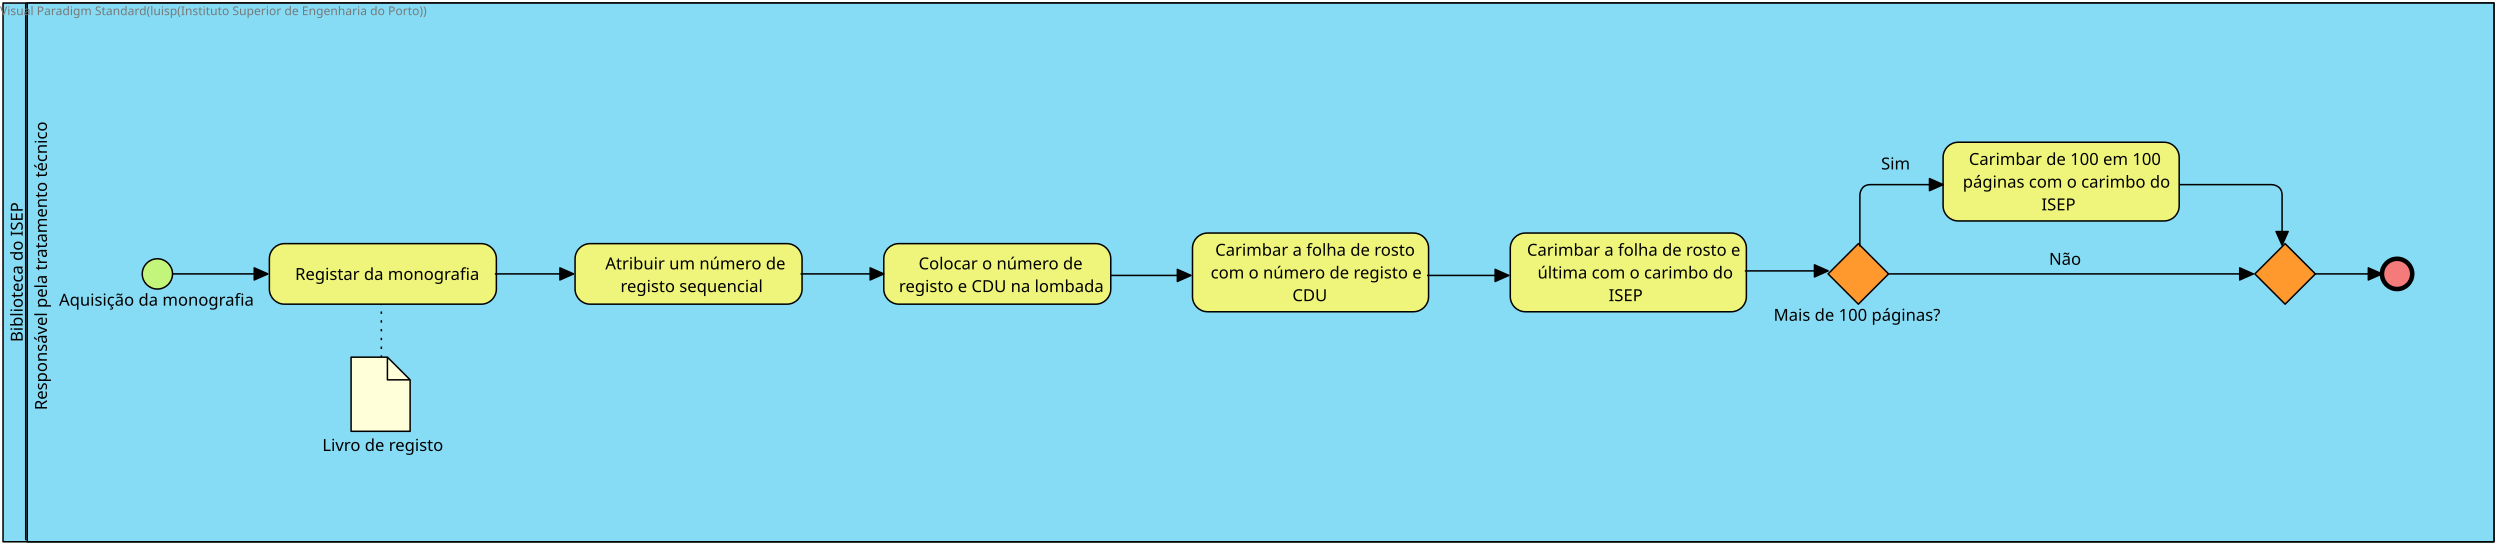
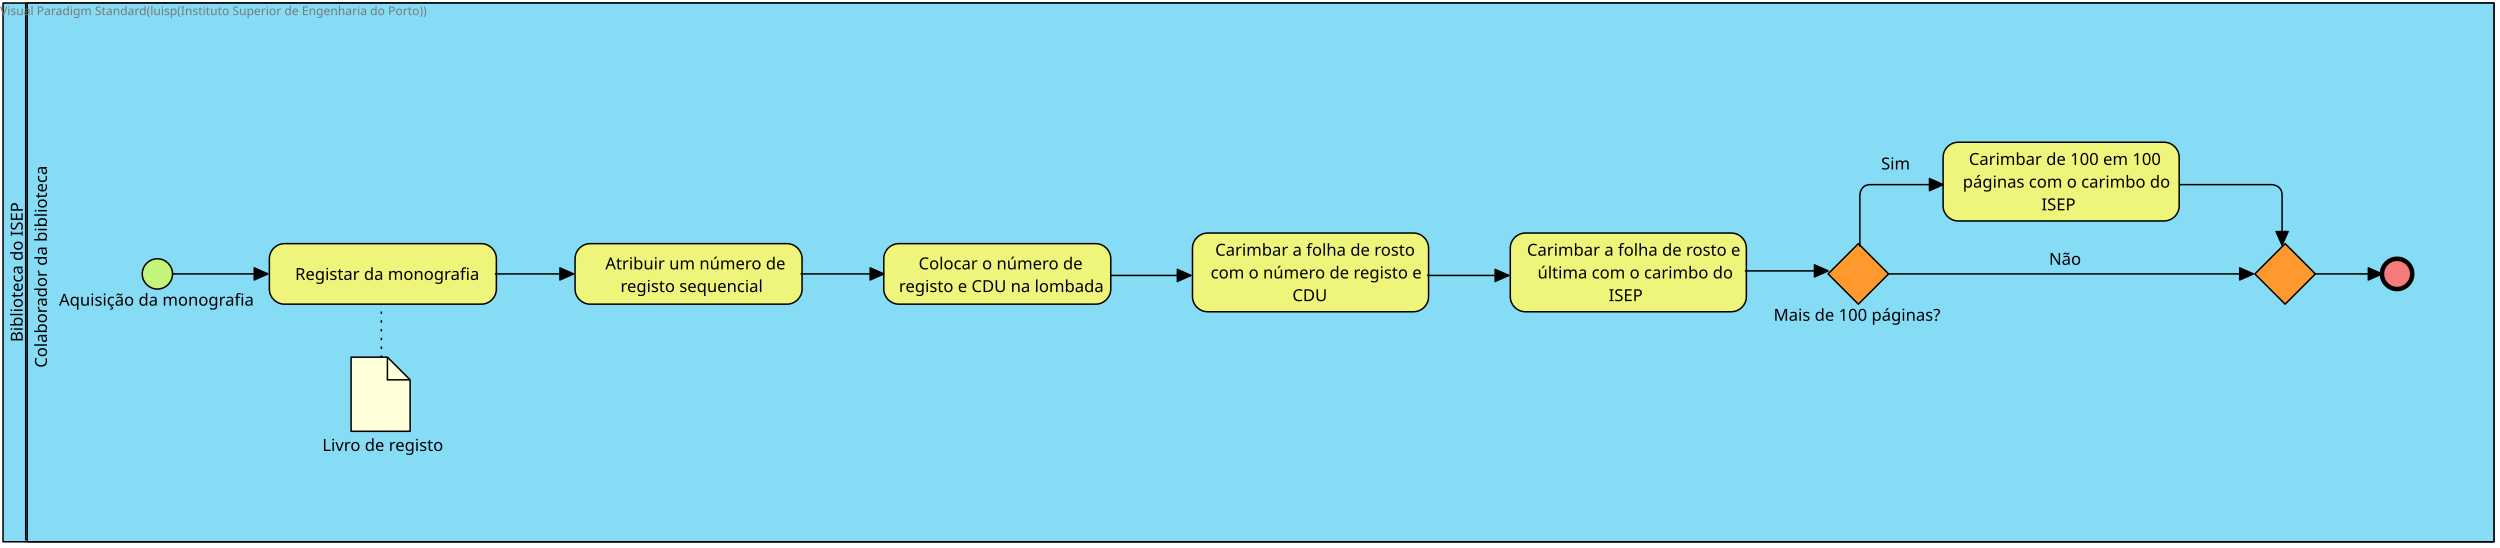
<svg xmlns="http://www.w3.org/2000/svg" fill-opacity="0" color-rendering="auto" color-interpolation="auto" text-rendering="auto" stroke="rgb(0,0,0)" stroke-linecap="square" width="1652" stroke-miterlimit="10" shape-rendering="auto" stroke-opacity="0" fill="rgb(0,0,0)" stroke-dasharray="none" font-weight="normal" stroke-width="1" height="362" font-family="'Dialog'" font-style="normal" stroke-linejoin="miter" font-size="12px" stroke-dashoffset="0" image-rendering="auto">
  <defs id="genericDefs" />
  <g>
    <defs id="defs1">
      <clipPath clipPathUnits="userSpaceOnUse" id="clipPath1">
        <path d="M-7 -7 L1657 -7 L1657 367 L-7 367 L-7 -7 Z" />
      </clipPath>
      <clipPath clipPathUnits="userSpaceOnUse" id="clipPath2">
        <path d="M0 0 L0 356 L7 356 L7 0 Z" />
      </clipPath>
      <clipPath clipPathUnits="userSpaceOnUse" id="clipPath3">
        <path d="M0 0 L0 7 L1646 7 L1646 0 Z" />
      </clipPath>
      <clipPath clipPathUnits="userSpaceOnUse" id="clipPath4">
        <path d="M0 0 L0 356 L16 356 L16 0 Z" />
      </clipPath>
      <clipPath clipPathUnits="userSpaceOnUse" id="clipPath5">
        <path d="M356 0 L0 0 L0 16 L356 16 Z" />
      </clipPath>
      <clipPath clipPathUnits="userSpaceOnUse" id="clipPath6">
        <path d="M-7 -7 L1641 -7 L1641 367 L-7 367 L-7 -7 Z" />
      </clipPath>
      <clipPath clipPathUnits="userSpaceOnUse" id="clipPath7">
        <path d="M-7 -7 L31 -7 L31 31 L-7 31 L-7 -7 Z" />
      </clipPath>
      <clipPath clipPathUnits="userSpaceOnUse" id="clipPath8">
        <path d="M-7 -12 L51 -12 L51 61 L-7 61 L-7 -12 Z" />
      </clipPath>
      <clipPath clipPathUnits="userSpaceOnUse" id="clipPath9">
        <path d="M-7 -27 L161 -27 L161 51 L-7 51 L-7 -27 Z" />
      </clipPath>
      <clipPath clipPathUnits="userSpaceOnUse" id="clipPath10">
        <path d="M0 0 L0 40 L150 40 L150 0 Z" />
      </clipPath>
      <clipPath clipPathUnits="userSpaceOnUse" id="clipPath11">
        <path d="M-7 -27 L167 -27 L167 63 L-7 63 L-7 -27 Z" />
      </clipPath>
      <clipPath clipPathUnits="userSpaceOnUse" id="clipPath12">
        <path d="M0 0 L0 52 L156 52 L156 0 Z" />
      </clipPath>
      <clipPath clipPathUnits="userSpaceOnUse" id="clipPath13">
        <path d="M-7 -7 L51 -7 L51 51 L-7 51 L-7 -7 Z" />
      </clipPath>
      <clipPath clipPathUnits="userSpaceOnUse" id="clipPath14">
        <path d="M-9 -9 L33 -9 L33 33 L-9 33 L-9 -9 Z" />
      </clipPath>
      <clipPath clipPathUnits="userSpaceOnUse" id="clipPath15">
        <path d="M-144 -16 L288 -16 L288 32 L-144 32 L-144 -16 Z" />
      </clipPath>
      <clipPath clipPathUnits="userSpaceOnUse" id="clipPath16">
        <path d="M-96 -14 L192 -14 L192 28 L-96 28 L-96 -14 Z" />
      </clipPath>
      <clipPath clipPathUnits="userSpaceOnUse" id="clipPath17">
        <path d="M-128 -16 L256 -16 L256 32 L-128 32 L-128 -16 Z" />
      </clipPath>
      <clipPath clipPathUnits="userSpaceOnUse" id="clipPath18">
        <path d="M0 0 L174 0 L174 128 L0 128 L0 0 Z" />
      </clipPath>
      <clipPath clipPathUnits="userSpaceOnUse" id="clipPath19">
        <path d="M0 0 L0 128 L174 128 L174 0 Z" />
      </clipPath>
      <clipPath clipPathUnits="userSpaceOnUse" id="clipPath20">
        <path d="M0 0 L196 0 L196 168 L0 168 L0 0 Z" />
      </clipPath>
      <clipPath clipPathUnits="userSpaceOnUse" id="clipPath21">
        <path d="M0 0 L0 103 L7 103 L7 121 L0 121 L0 168 L196 168 L196 0 Z" />
      </clipPath>
      <clipPath clipPathUnits="userSpaceOnUse" id="clipPath22">
        <path d="M0 0 L184 0 L184 170 L0 170 L0 0 Z" />
      </clipPath>
      <clipPath clipPathUnits="userSpaceOnUse" id="clipPath23">
        <path d="M106 40 L106 58 L66 58 L66 40 ZM0 0 L0 141 L123 141 L123 157 L0 157 L0 170 L184 170 L184 121 L178 121 L178 103 L184 103 L184 0 Z" />
      </clipPath>
      <clipPath clipPathUnits="userSpaceOnUse" id="clipPath24">
        <path d="M0 0 L184 0 L184 128 L0 128 L0 0 Z" />
      </clipPath>
      <clipPath clipPathUnits="userSpaceOnUse" id="clipPath25">
        <path d="M0 0 L0 128 L184 128 L184 99 L72 99 L72 83 L184 83 L184 0 Z" />
      </clipPath>
      <clipPath clipPathUnits="userSpaceOnUse" id="clipPath26">
        <path d="M0 0 L182 0 L182 128 L0 128 L0 0 Z" />
      </clipPath>
      <clipPath clipPathUnits="userSpaceOnUse" id="clipPath27">
        <path d="M0 0 L0 128 L182 128 L182 0 Z" />
      </clipPath>
      <clipPath clipPathUnits="userSpaceOnUse" id="clipPath28">
        <path d="M0 0 L0 128 L184 128 L184 0 Z" />
      </clipPath>
      <clipPath clipPathUnits="userSpaceOnUse" id="clipPath29">
        <path d="M0 0 L192 0 L192 128 L0 128 L0 0 Z" />
      </clipPath>
      <clipPath clipPathUnits="userSpaceOnUse" id="clipPath30">
        <path d="M0 0 L0 72 L120 72 L120 88 L0 88 L0 128 L192 128 L192 0 Z" />
      </clipPath>
      <clipPath clipPathUnits="userSpaceOnUse" id="clipPath31">
        <path d="M0 0 L372 0 L372 128 L0 128 L0 0 Z" />
      </clipPath>
      <clipPath clipPathUnits="userSpaceOnUse" id="clipPath32">
        <path d="M201 44 L201 62 L161 62 L161 44 ZM0 0 L0 82 L106 82 L106 98 L0 98 L0 128 L372 128 L372 0 Z" />
      </clipPath>
      <clipPath clipPathUnits="userSpaceOnUse" id="clipPath33">
        <path d="M0 0 L128 0 L128 164 L0 164 L0 0 Z" />
      </clipPath>
      <clipPath clipPathUnits="userSpaceOnUse" id="clipPath34">
        <path d="M111 148 L111 162 L15 162 L15 148 ZM0 0 L0 164 L128 164 L128 0 Z" />
      </clipPath>
      <clipPath clipPathUnits="userSpaceOnUse" id="clipPath35">
        <path d="M-40 -18 L80 -18 L80 36 L-40 36 L-40 -18 Z" />
      </clipPath>
    </defs>
    <g fill="white" text-rendering="geometricPrecision" fill-opacity="1" stroke-opacity="1" stroke="white">
      <rect x="0" width="1652" height="362" y="0" stroke="none" />
    </g>
    <g font-size="11px" transform="translate(2,2)" fill-opacity="1" fill="rgb(135,220,245)" text-rendering="geometricPrecision" image-rendering="optimizeQuality" font-family="sans-serif" stroke="rgb(135,220,245)" stroke-opacity="1">
      <rect x="0" width="1646" height="356" y="0" clip-path="url(#clipPath1)" stroke="none" />
    </g>
    <g stroke-linecap="butt" font-size="11px" transform="translate(2,2)" fill-opacity="1" fill="black" text-rendering="geometricPrecision" image-rendering="optimizeQuality" font-family="sans-serif" stroke-linejoin="round" stroke="black" stroke-opacity="1" stroke-miterlimit="0">
      <rect fill="none" x="0" width="1646" height="356" y="0" clip-path="url(#clipPath1)" />
      <line y2="355" fill="none" x1="15" clip-path="url(#clipPath1)" x2="15" y1="0" />
    </g>
    <g font-size="11px" transform="translate(180,180) rotate(-90) translate(-178,-178)" fill-opacity="1" fill="black" text-rendering="geometricPrecision" image-rendering="optimizeQuality" font-family="sans-serif" stroke="black" stroke-opacity="1">
      <text x="132" xml:space="preserve" y="13" clip-path="url(#clipPath5)" stroke="none">Biblioteca do ISEP</text>
    </g>
    <g font-size="11px" transform="translate(18,2)" fill-opacity="1" fill="rgb(135,220,245)" text-rendering="geometricPrecision" image-rendering="optimizeQuality" font-family="sans-serif" stroke="rgb(135,220,245)" stroke-opacity="1">
      <rect x="0" width="1630" height="356" y="0" clip-path="url(#clipPath6)" stroke="none" />
    </g>
    <g stroke-linecap="butt" font-size="11px" transform="translate(18,2)" fill-opacity="1" fill="black" text-rendering="geometricPrecision" image-rendering="optimizeQuality" font-family="sans-serif" stroke-linejoin="round" stroke="black" stroke-opacity="1" stroke-miterlimit="0">
      <rect fill="none" x="0" width="1630" height="356" y="0" clip-path="url(#clipPath6)" />
    </g>
    <g font-size="11px" transform="translate(196,180) rotate(-90) translate(-178,-178)" fill-opacity="1" fill="black" text-rendering="geometricPrecision" image-rendering="optimizeQuality" font-family="sans-serif" stroke="black" stroke-opacity="1">
-       <text x="87" xml:space="preserve" y="13" clip-path="url(#clipPath5)" stroke="none">Responsável pela tratamento técnico</text>
+       <text x="115" xml:space="preserve" y="13" clip-path="url(#clipPath5)" stroke="none">Colaborador da biblioteca</text>
    </g>
    <g font-size="11px" transform="translate(94,171)" fill-opacity="1" fill="rgb(195,245,122)" text-rendering="geometricPrecision" image-rendering="optimizeQuality" font-family="sans-serif" stroke="rgb(195,245,122)" stroke-opacity="1">
      <circle r="10" clip-path="url(#clipPath7)" cx="10" cy="10" stroke="none" />
    </g>
    <g stroke-linecap="butt" font-size="11px" transform="translate(94,171)" fill-opacity="1" fill="black" text-rendering="geometricPrecision" image-rendering="optimizeQuality" font-family="sans-serif" stroke-linejoin="round" stroke="black" stroke-opacity="1" stroke-miterlimit="0">
      <circle fill="none" r="10" clip-path="url(#clipPath7)" cx="10" cy="10" />
    </g>
    <g font-size="11px" transform="translate(232,236)" fill-opacity="1" fill="rgb(255,255,217)" text-rendering="geometricPrecision" image-rendering="optimizeQuality" font-family="sans-serif" stroke="rgb(255,255,217)" stroke-opacity="1">
      <polygon points=" 0 0 24 0 39 15 24 15 24 0 39 15 39 49 0 49" stroke="none" clip-path="url(#clipPath8)" />
    </g>
    <g stroke-linecap="butt" font-size="11px" transform="translate(232,236)" fill-opacity="1" fill="black" text-rendering="geometricPrecision" image-rendering="optimizeQuality" font-family="sans-serif" stroke-linejoin="round" stroke="black" stroke-opacity="1" stroke-miterlimit="0">
      <polygon fill="none" points=" 0 0 24 0 39 15 24 15 24 0 39 15 39 49 0 49" clip-path="url(#clipPath8)" />
    </g>
    <g font-size="11px" transform="translate(178,161)" fill-opacity="1" fill="rgb(238,245,122)" text-rendering="geometricPrecision" image-rendering="optimizeQuality" font-family="sans-serif" stroke="rgb(238,245,122)" stroke-opacity="1">
      <rect x="0" y="0" clip-path="url(#clipPath9)" width="150" rx="10" ry="10" height="40" stroke="none" />
    </g>
    <g stroke-linecap="butt" font-size="11px" transform="translate(178,161)" fill-opacity="1" fill="black" text-rendering="geometricPrecision" image-rendering="optimizeQuality" font-family="sans-serif" stroke-linejoin="round" stroke="black" stroke-opacity="1" stroke-miterlimit="0">
      <rect x="0" y="0" clip-path="url(#clipPath9)" fill="none" width="150" rx="10" ry="10" height="40" />
    </g>
    <g font-size="11px" transform="translate(178,161)" fill-opacity="1" fill="black" text-rendering="geometricPrecision" image-rendering="optimizeQuality" font-family="sans-serif" stroke="black" stroke-opacity="1">
      <text x="17" xml:space="preserve" y="24" clip-path="url(#clipPath10)" stroke="none">Registar da monografia</text>
    </g>
    <g font-size="11px" transform="translate(380,161)" fill-opacity="1" fill="rgb(238,245,122)" text-rendering="geometricPrecision" image-rendering="optimizeQuality" font-family="sans-serif" stroke="rgb(238,245,122)" stroke-opacity="1">
      <rect x="0" y="0" clip-path="url(#clipPath9)" width="150" rx="10" ry="10" height="40" stroke="none" />
    </g>
    <g stroke-linecap="butt" font-size="11px" transform="translate(380,161)" fill-opacity="1" fill="black" text-rendering="geometricPrecision" image-rendering="optimizeQuality" font-family="sans-serif" stroke-linejoin="round" stroke="black" stroke-opacity="1" stroke-miterlimit="0">
      <rect x="0" y="0" clip-path="url(#clipPath9)" fill="none" width="150" rx="10" ry="10" height="40" />
    </g>
    <g font-size="11px" transform="translate(380,161)" fill-opacity="1" fill="black" text-rendering="geometricPrecision" image-rendering="optimizeQuality" font-family="sans-serif" stroke="black" stroke-opacity="1">
      <text x="20" xml:space="preserve" y="17" clip-path="url(#clipPath10)" stroke="none">Atribuir um número de</text>
      <text x="30" xml:space="preserve" y="32" clip-path="url(#clipPath10)" stroke="none">registo sequencial</text>
    </g>
    <g font-size="11px" transform="translate(584,161)" fill-opacity="1" fill="rgb(238,245,122)" text-rendering="geometricPrecision" image-rendering="optimizeQuality" font-family="sans-serif" stroke="rgb(238,245,122)" stroke-opacity="1">
      <rect x="0" y="0" clip-path="url(#clipPath9)" width="150" rx="10" ry="10" height="40" stroke="none" />
    </g>
    <g stroke-linecap="butt" font-size="11px" transform="translate(584,161)" fill-opacity="1" fill="black" text-rendering="geometricPrecision" image-rendering="optimizeQuality" font-family="sans-serif" stroke-linejoin="round" stroke="black" stroke-opacity="1" stroke-miterlimit="0">
      <rect x="0" y="0" clip-path="url(#clipPath9)" fill="none" width="150" rx="10" ry="10" height="40" />
    </g>
    <g font-size="11px" transform="translate(584,161)" fill-opacity="1" fill="black" text-rendering="geometricPrecision" image-rendering="optimizeQuality" font-family="sans-serif" stroke="black" stroke-opacity="1">
      <text x="23" xml:space="preserve" y="17" clip-path="url(#clipPath10)" stroke="none">Colocar o número de</text>
      <text x="10" xml:space="preserve" y="32" clip-path="url(#clipPath10)" stroke="none">registo e CDU na lombada</text>
    </g>
    <g font-size="11px" transform="translate(788,154)" fill-opacity="1" fill="rgb(238,245,122)" text-rendering="geometricPrecision" image-rendering="optimizeQuality" font-family="sans-serif" stroke="rgb(238,245,122)" stroke-opacity="1">
      <rect x="0" y="0" clip-path="url(#clipPath11)" width="156" rx="10" ry="10" height="52" stroke="none" />
    </g>
    <g stroke-linecap="butt" font-size="11px" transform="translate(788,154)" fill-opacity="1" fill="black" text-rendering="geometricPrecision" image-rendering="optimizeQuality" font-family="sans-serif" stroke-linejoin="round" stroke="black" stroke-opacity="1" stroke-miterlimit="0">
      <rect x="0" y="0" clip-path="url(#clipPath11)" fill="none" width="156" rx="10" ry="10" height="52" />
    </g>
    <g font-size="11px" transform="translate(788,154)" fill-opacity="1" fill="black" text-rendering="geometricPrecision" image-rendering="optimizeQuality" font-family="sans-serif" stroke="black" stroke-opacity="1">
      <text x="15" xml:space="preserve" y="15" clip-path="url(#clipPath12)" stroke="none">Carimbar a folha de rosto</text>
      <text x="12" xml:space="preserve" y="30" clip-path="url(#clipPath12)" stroke="none">com o número de registo e</text>
      <text x="66" xml:space="preserve" y="45" clip-path="url(#clipPath12)" stroke="none">CDU</text>
    </g>
    <g font-size="11px" transform="translate(998,154)" fill-opacity="1" fill="rgb(238,245,122)" text-rendering="geometricPrecision" image-rendering="optimizeQuality" font-family="sans-serif" stroke="rgb(238,245,122)" stroke-opacity="1">
      <rect x="0" y="0" clip-path="url(#clipPath11)" width="156" rx="10" ry="10" height="52" stroke="none" />
    </g>
    <g stroke-linecap="butt" font-size="11px" transform="translate(998,154)" fill-opacity="1" fill="black" text-rendering="geometricPrecision" image-rendering="optimizeQuality" font-family="sans-serif" stroke-linejoin="round" stroke="black" stroke-opacity="1" stroke-miterlimit="0">
      <rect x="0" y="0" clip-path="url(#clipPath11)" fill="none" width="156" rx="10" ry="10" height="52" />
    </g>
    <g font-size="11px" transform="translate(998,154)" fill-opacity="1" fill="black" text-rendering="geometricPrecision" image-rendering="optimizeQuality" font-family="sans-serif" stroke="black" stroke-opacity="1">
      <text x="11" xml:space="preserve" y="15" clip-path="url(#clipPath12)" stroke="none">Carimbar a folha de rosto e</text>
      <text x="18" xml:space="preserve" y="30" clip-path="url(#clipPath12)" stroke="none">última com o carimbo do</text>
      <text x="65" xml:space="preserve" y="45" clip-path="url(#clipPath12)" stroke="none">ISEP</text>
    </g>
    <g font-size="11px" transform="translate(1208,161)" fill-opacity="1" fill="rgb(255,153,46)" text-rendering="geometricPrecision" image-rendering="optimizeQuality" font-family="sans-serif" stroke="rgb(255,153,46)" stroke-opacity="1">
      <polygon points=" 20 0 40 20 20 40 0 20" stroke="none" clip-path="url(#clipPath13)" />
    </g>
    <g stroke-linecap="butt" font-size="11px" transform="translate(1208,161)" fill-opacity="1" fill="black" text-rendering="geometricPrecision" image-rendering="optimizeQuality" font-family="sans-serif" stroke-linejoin="round" stroke="black" stroke-opacity="1" stroke-miterlimit="0">
      <polygon fill="none" points=" 20 0 40 20 20 40 0 20" clip-path="url(#clipPath13)" />
    </g>
    <g font-size="11px" transform="translate(1284,94)" fill-opacity="1" fill="rgb(238,245,122)" text-rendering="geometricPrecision" image-rendering="optimizeQuality" font-family="sans-serif" stroke="rgb(238,245,122)" stroke-opacity="1">
      <rect x="0" y="0" clip-path="url(#clipPath11)" width="156" rx="10" ry="10" height="52" stroke="none" />
    </g>
    <g stroke-linecap="butt" font-size="11px" transform="translate(1284,94)" fill-opacity="1" fill="black" text-rendering="geometricPrecision" image-rendering="optimizeQuality" font-family="sans-serif" stroke-linejoin="round" stroke="black" stroke-opacity="1" stroke-miterlimit="0">
      <rect x="0" y="0" clip-path="url(#clipPath11)" fill="none" width="156" rx="10" ry="10" height="52" />
    </g>
    <g font-size="11px" transform="translate(1284,94)" fill-opacity="1" fill="black" text-rendering="geometricPrecision" image-rendering="optimizeQuality" font-family="sans-serif" stroke="black" stroke-opacity="1">
      <text x="17" xml:space="preserve" y="15" clip-path="url(#clipPath12)" stroke="none">Carimbar de 100 em 100</text>
      <text x="13" xml:space="preserve" y="30" clip-path="url(#clipPath12)" stroke="none">páginas com o carimbo do</text>
      <text x="65" xml:space="preserve" y="45" clip-path="url(#clipPath12)" stroke="none">ISEP</text>
    </g>
    <g font-size="11px" transform="translate(1490,161)" fill-opacity="1" fill="rgb(255,153,46)" text-rendering="geometricPrecision" image-rendering="optimizeQuality" font-family="sans-serif" stroke="rgb(255,153,46)" stroke-opacity="1">
      <polygon points=" 20 0 40 20 20 40 0 20" stroke="none" clip-path="url(#clipPath13)" />
    </g>
    <g stroke-linecap="butt" font-size="11px" transform="translate(1490,161)" fill-opacity="1" fill="black" text-rendering="geometricPrecision" image-rendering="optimizeQuality" font-family="sans-serif" stroke-linejoin="round" stroke="black" stroke-opacity="1" stroke-miterlimit="0">
      <polygon fill="none" points=" 20 0 40 20 20 40 0 20" clip-path="url(#clipPath13)" />
    </g>
    <g font-size="11px" transform="translate(1574,171)" fill-opacity="1" fill="rgb(245,122,122)" text-rendering="geometricPrecision" image-rendering="optimizeQuality" font-family="sans-serif" stroke="rgb(245,122,122)" stroke-opacity="1">
      <circle r="10" clip-path="url(#clipPath14)" cx="10" cy="10" stroke="none" />
    </g>
    <g fill-opacity="1" text-rendering="geometricPrecision" stroke="black" stroke-linecap="butt" transform="translate(1574,171)" stroke-miterlimit="0" stroke-opacity="1" fill="black" stroke-width="3" font-family="sans-serif" stroke-linejoin="round" font-size="11px" image-rendering="optimizeQuality">
      <circle fill="none" r="10" clip-path="url(#clipPath14)" cx="10" cy="10" />
    </g>
    <g font-size="11px" transform="translate(28,190)" fill-opacity="1" fill="black" text-rendering="geometricPrecision" image-rendering="optimizeQuality" font-family="sans-serif" stroke="black" stroke-opacity="1">
      <text x="11" xml:space="preserve" y="12" clip-path="url(#clipPath15)" stroke="none">Aquisição da monografia</text>
    </g>
    <g font-size="11px" transform="translate(204,286)" fill-opacity="1" fill="black" text-rendering="geometricPrecision" image-rendering="optimizeQuality" font-family="sans-serif" stroke="black" stroke-opacity="1">
      <text x="9" xml:space="preserve" y="12" clip-path="url(#clipPath16)" stroke="none">Livro de registo</text>
    </g>
    <g font-size="11px" transform="translate(1162,200)" fill-opacity="1" fill="black" text-rendering="geometricPrecision" image-rendering="optimizeQuality" font-family="sans-serif" stroke="black" stroke-opacity="1">
      <text x="10" xml:space="preserve" y="12" clip-path="url(#clipPath17)" stroke="none">Mais de 100 páginas?</text>
    </g>
    <g stroke-linecap="butt" font-size="11px" transform="translate(1467,118)" fill-opacity="1" fill="black" text-rendering="geometricPrecision" image-rendering="optimizeQuality" font-family="sans-serif" stroke-linejoin="round" stroke="black" stroke-opacity="1">
      <line y2="63" fill="none" x1="62" clip-path="url(#clipPath19)" x2="107" y1="63" />
      <polygon points=" 107 63 98 59 98 67" clip-path="url(#clipPath19)" stroke="none" />
      <polygon fill="none" points=" 107 63 98 59 98 67" clip-path="url(#clipPath19)" />
    </g>
    <g stroke-linecap="butt" font-size="11px" transform="translate(1378,59)" fill-opacity="1" fill="black" text-rendering="geometricPrecision" image-rendering="optimizeQuality" font-family="sans-serif" stroke-linejoin="round" stroke="black" stroke-opacity="1">
      <path fill="none" d="M62 63 L123 63 C123 63 130 63 130 70 M130 70 L130 103" clip-path="url(#clipPath21)" />
      <polygon points=" 130 103 134 94 126 94" clip-path="url(#clipPath21)" stroke="none" />
      <polygon fill="none" points=" 130 103 134 94 126 94" clip-path="url(#clipPath21)" />
    </g>
    <g stroke-linecap="butt" font-size="11px" transform="translate(1167,59)" fill-opacity="1" fill="black" text-rendering="geometricPrecision" image-rendering="optimizeQuality" font-family="sans-serif" stroke-linejoin="round" stroke="black" stroke-opacity="1">
      <path fill="none" d="M62 104 L62 70 C62 70 62 63 69 63 M69 63 L117 63" clip-path="url(#clipPath23)" />
      <polygon points=" 117 63 108 59 108 67" clip-path="url(#clipPath23)" stroke="none" />
      <polygon fill="none" points=" 117 63 108 59 108 67" clip-path="url(#clipPath23)" />
    </g>
    <g stroke-linecap="butt" font-size="11px" transform="translate(1090,117)" fill-opacity="1" fill="black" text-rendering="geometricPrecision" image-rendering="optimizeQuality" font-family="sans-serif" stroke-linejoin="round" stroke="black" stroke-opacity="1">
      <line y2="62" fill="none" x1="63" clip-path="url(#clipPath25)" x2="118" y1="62" />
      <polygon points=" 118 62 109 58 109 66" clip-path="url(#clipPath25)" stroke="none" />
      <polygon fill="none" points=" 118 62 109 58 109 66" clip-path="url(#clipPath25)" />
    </g>
    <g stroke-linecap="butt" font-size="11px" transform="translate(880,119)" fill-opacity="1" fill="black" text-rendering="geometricPrecision" image-rendering="optimizeQuality" font-family="sans-serif" stroke-linejoin="round" stroke="black" stroke-opacity="1">
      <line y2="63" fill="none" x1="63" clip-path="url(#clipPath27)" x2="117" y1="63" />
      <polygon points=" 117 63 108 59 108 67" clip-path="url(#clipPath27)" stroke="none" />
      <polygon fill="none" points=" 117 63 108 59 108 67" clip-path="url(#clipPath27)" />
    </g>
    <g stroke-linecap="butt" font-size="11px" transform="translate(672,119)" fill-opacity="1" fill="black" text-rendering="geometricPrecision" image-rendering="optimizeQuality" font-family="sans-serif" stroke-linejoin="round" stroke="black" stroke-opacity="1">
      <line y2="63" fill="none" x1="62" clip-path="url(#clipPath27)" x2="115" y1="63" />
      <polygon points=" 115 63 106 59 106 67" clip-path="url(#clipPath27)" stroke="none" />
      <polygon fill="none" points=" 115 63 106 59 106 67" clip-path="url(#clipPath27)" />
    </g>
    <g stroke-linecap="butt" font-size="11px" transform="translate(467,118)" fill-opacity="1" fill="black" text-rendering="geometricPrecision" image-rendering="optimizeQuality" font-family="sans-serif" stroke-linejoin="round" stroke="black" stroke-opacity="1">
      <line y2="63" fill="none" x1="62" clip-path="url(#clipPath28)" x2="117" y1="63" />
      <polygon points=" 117 63 108 59 108 67" clip-path="url(#clipPath28)" stroke="none" />
      <polygon fill="none" points=" 117 63 108 59 108 67" clip-path="url(#clipPath28)" />
    </g>
    <g stroke-linecap="butt" font-size="11px" transform="translate(264,118)" fill-opacity="1" fill="black" text-rendering="geometricPrecision" image-rendering="optimizeQuality" font-family="sans-serif" stroke-linejoin="round" stroke="black" stroke-opacity="1">
      <line y2="63" fill="none" x1="63" clip-path="url(#clipPath27)" x2="115" y1="63" />
      <polygon points=" 115 63 106 59 106 67" clip-path="url(#clipPath27)" stroke="none" />
      <polygon fill="none" points=" 115 63 106 59 106 67" clip-path="url(#clipPath27)" />
    </g>
    <g stroke-linecap="butt" font-size="11px" transform="translate(52,118)" fill-opacity="1" fill="black" text-rendering="geometricPrecision" image-rendering="optimizeQuality" font-family="sans-serif" stroke-linejoin="round" stroke="black" stroke-opacity="1">
      <line y2="63" fill="none" x1="62" clip-path="url(#clipPath30)" x2="125" y1="63" />
      <polygon points=" 125 63 116 59 116 67" clip-path="url(#clipPath30)" stroke="none" />
      <polygon fill="none" points=" 125 63 116 59 116 67" clip-path="url(#clipPath30)" />
    </g>
    <g stroke-linecap="butt" font-size="11px" transform="translate(1184,118)" fill-opacity="1" fill="black" text-rendering="geometricPrecision" image-rendering="optimizeQuality" font-family="sans-serif" stroke-linejoin="round" stroke="black" stroke-opacity="1">
      <line y2="63" fill="none" x1="63" clip-path="url(#clipPath32)" x2="305" y1="63" />
      <polygon points=" 305 63 296 59 296 67" clip-path="url(#clipPath32)" stroke="none" />
      <polygon fill="none" points=" 305 63 296 59 296 67" clip-path="url(#clipPath32)" />
    </g>
    <g fill-opacity="1" text-rendering="geometricPrecision" stroke="black" stroke-linecap="butt" transform="translate(189,138)" stroke-opacity="1" fill="black" stroke-dasharray="1.6,4.2" font-family="sans-serif" stroke-linejoin="round" font-size="11px" stroke-dashoffset="1" image-rendering="optimizeQuality">
      <line y2="98" fill="none" x1="63" clip-path="url(#clipPath34)" x2="63" y1="63" />
    </g>
    <g font-size="11px" transform="translate(1345,162)" fill-opacity="1" fill="black" text-rendering="geometricPrecision" image-rendering="optimizeQuality" font-family="sans-serif" stroke="black" stroke-opacity="1">
      <text x="9" xml:space="preserve" y="13" clip-path="url(#clipPath35)" stroke="none">Não</text>
    </g>
    <g font-size="11px" transform="translate(1233,99)" fill-opacity="1" fill="black" text-rendering="geometricPrecision" image-rendering="optimizeQuality" font-family="sans-serif" stroke="black" stroke-opacity="1">
      <text x="10" xml:space="preserve" y="13" clip-path="url(#clipPath35)" stroke="none">Sim</text>
    </g>
    <g font-size="8px" fill-opacity="1" fill="rgb(120,120,120)" text-rendering="geometricPrecision" image-rendering="optimizeQuality" stroke="rgb(120,120,120)" stroke-opacity="1">
      <text x="0" xml:space="preserve" y="10" stroke="none">Visual Paradigm Standard(luisp(Instituto Superior de Engenharia do Porto))</text>
    </g>
  </g>
</svg>
